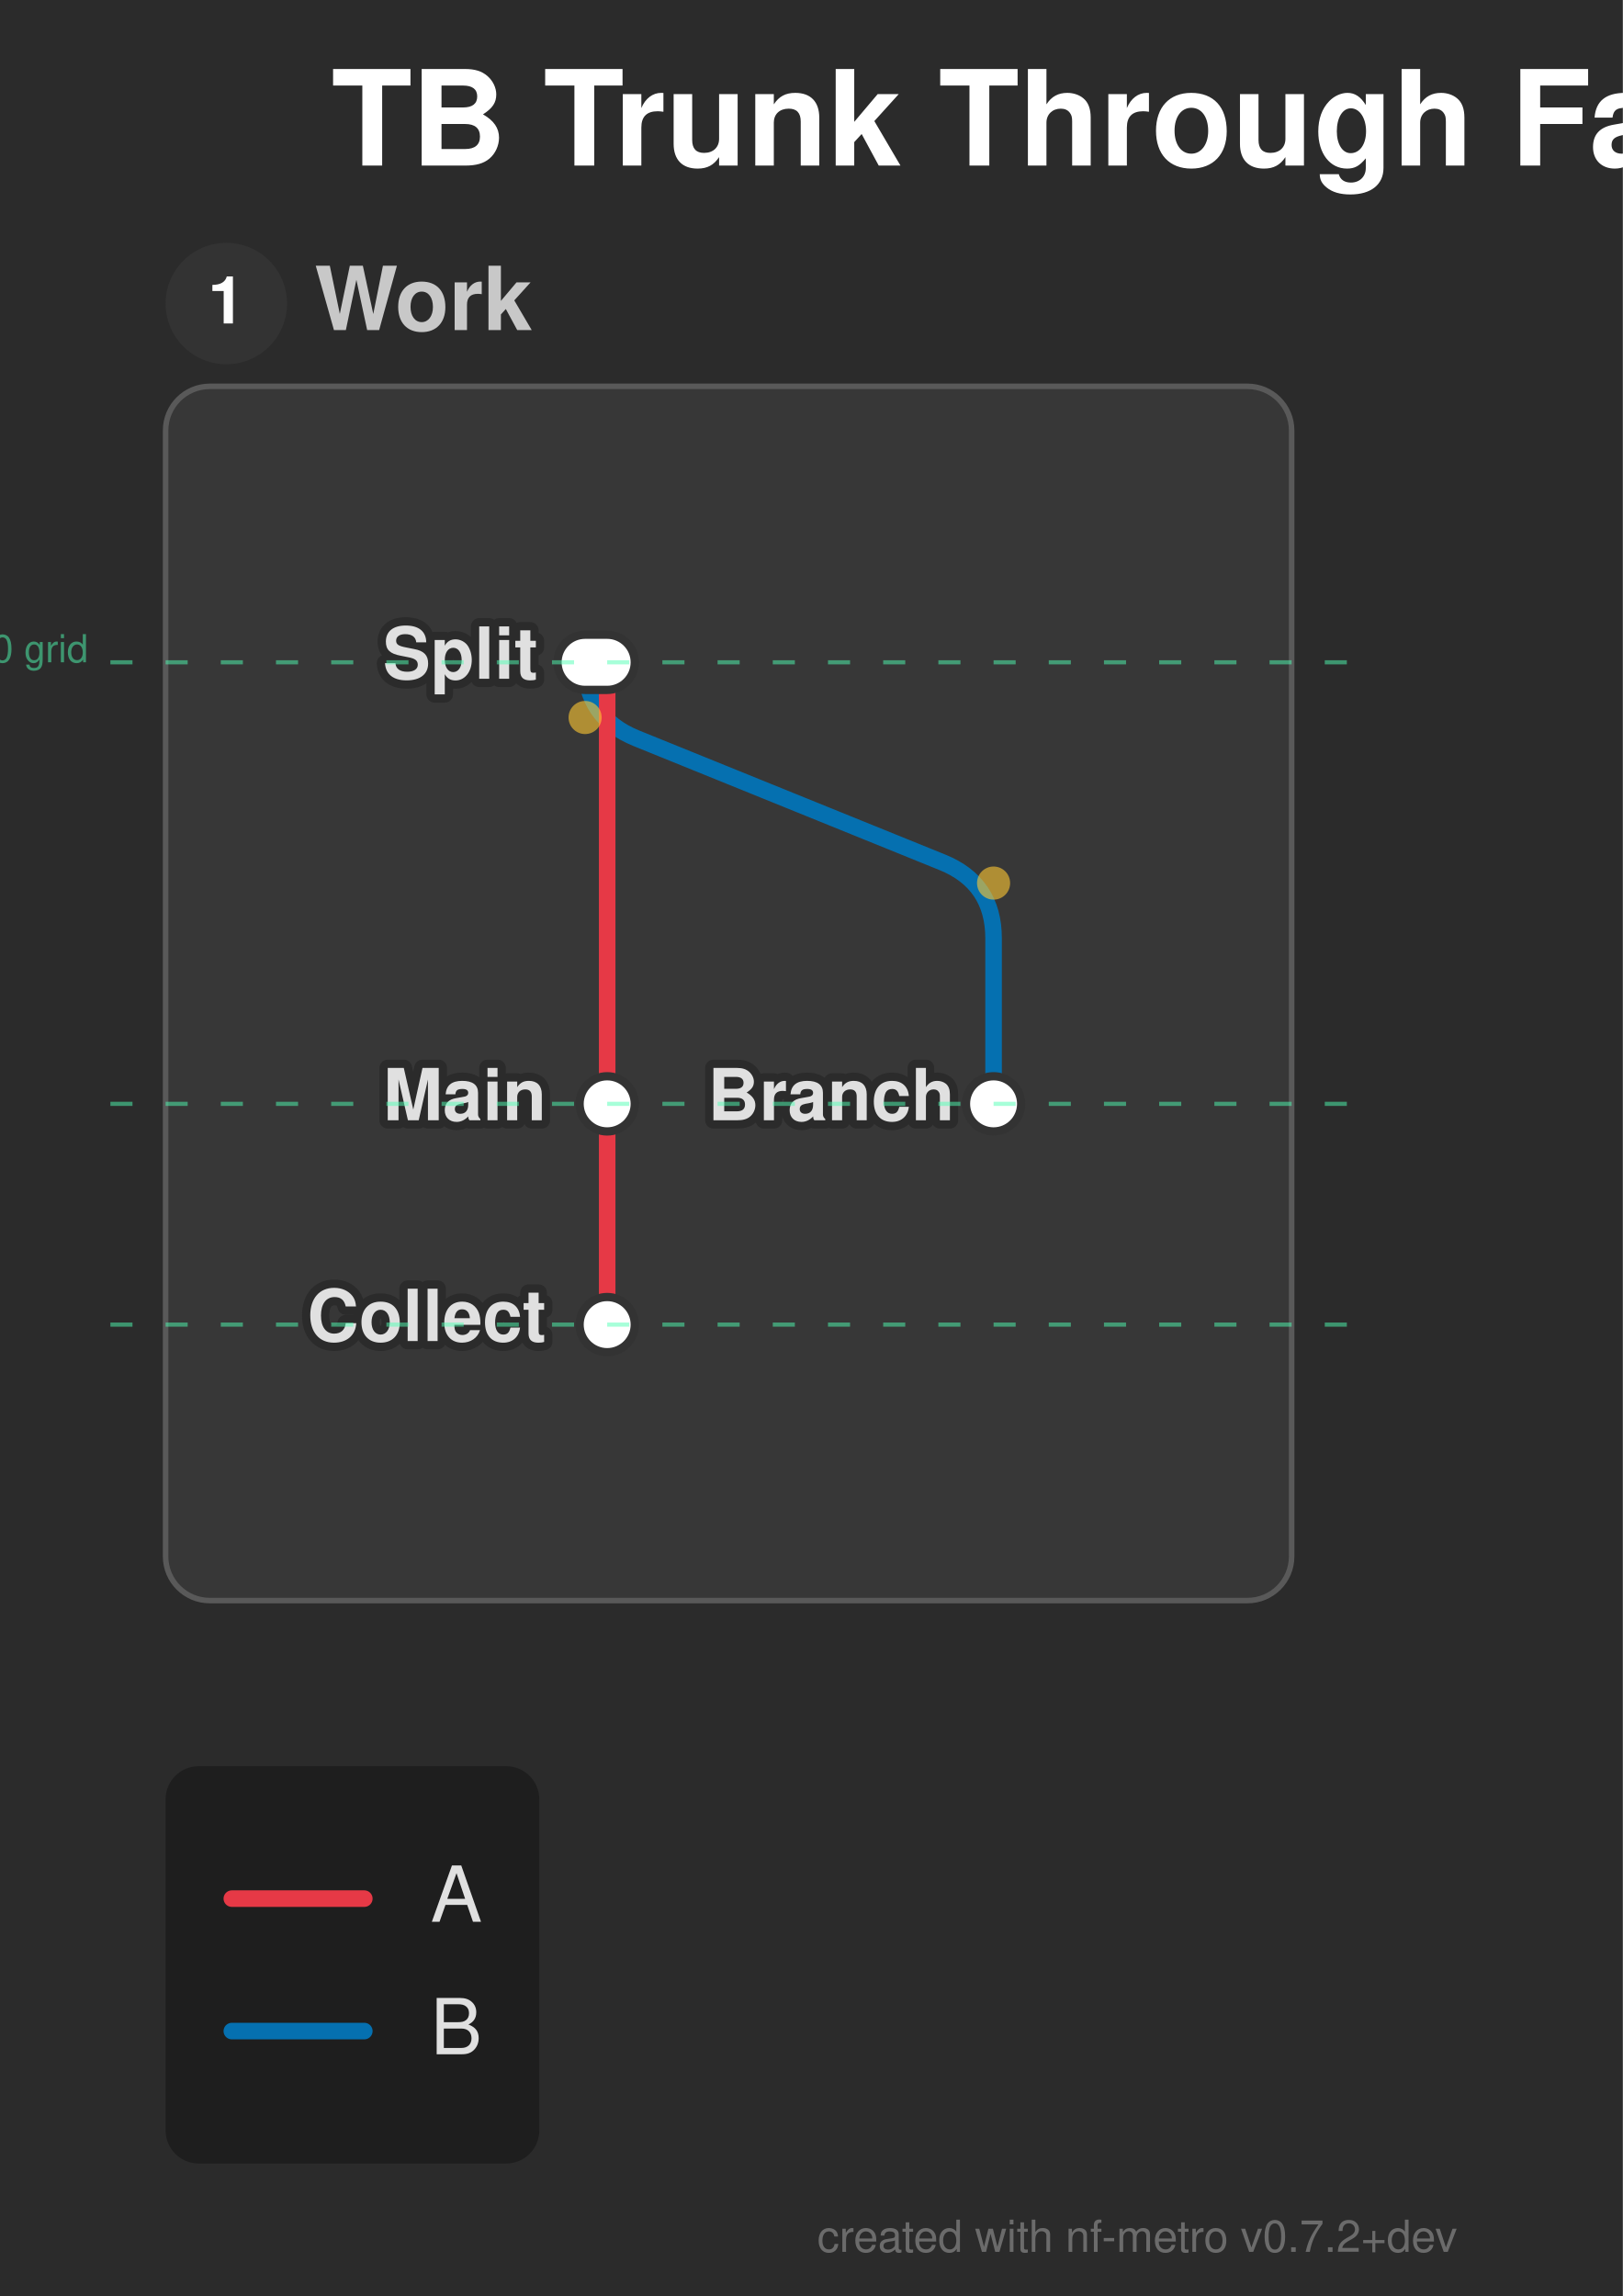
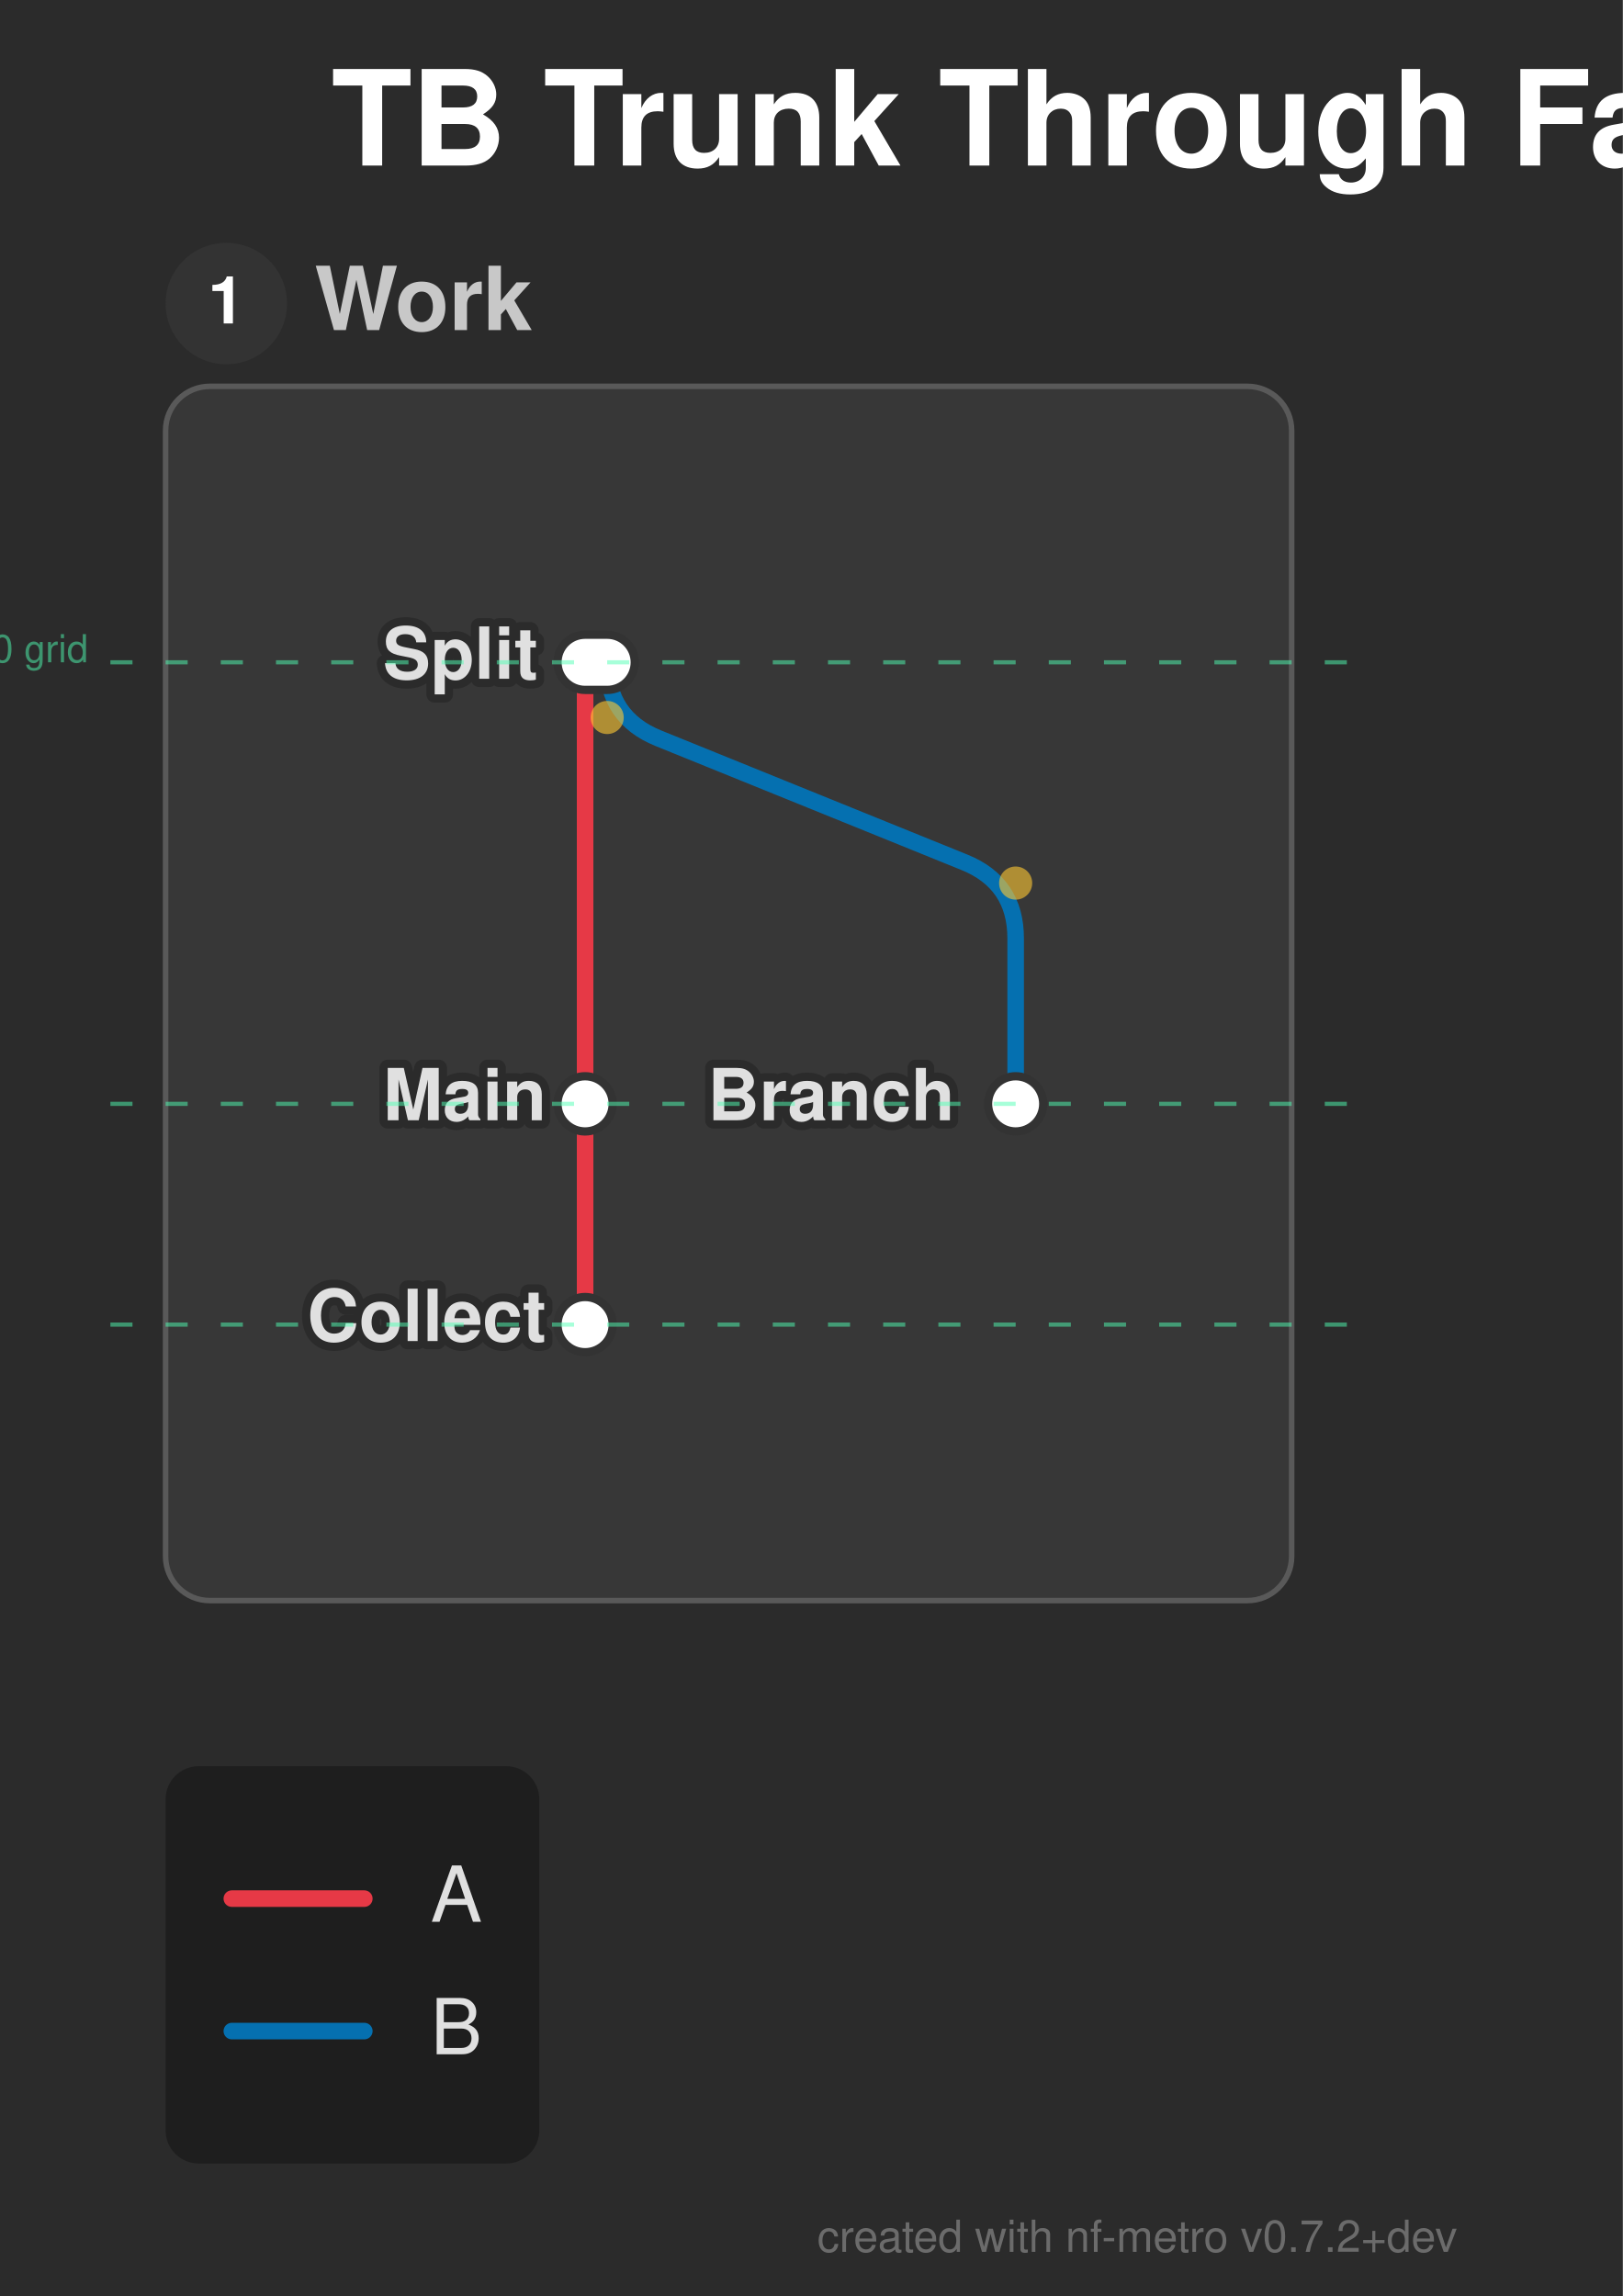
<svg xmlns="http://www.w3.org/2000/svg" width="294" height="416" viewBox="0 0 294 416">
  <defs>
</defs>
  <style>.nf-metro-bg { fill: var(--nfm-bg, #2b2b2b); }
.nf-metro-title { fill: var(--nfm-title-color, #ffffff); }
.nf-metro-station-label { fill: var(--nfm-label-color, #e0e0e0); }
.nf-metro-section-box { fill: var(--nfm-section-fill, #373737); stroke: var(--nfm-section-stroke, #595959); }
.nf-metro-section-label { fill: var(--nfm-section-label-color, #c8c8c8); }
.nf-metro-group-label { fill: var(--nfm-section-label-color, #c8c8c8); }
.nf-metro-group-underline { stroke: var(--nfm-section-label-color, #c8c8c8); }
.nf-metro-legend-bg { fill: var(--nfm-legend-bg, rgba(0, 0, 0, 0.3)); }
.nf-metro-legend-text { fill: var(--nfm-legend-text-color, #e0e0e0); }</style>
  <rect x="0" y="0" width="294" height="416" fill="#2b2b2b" class="nf-metro-bg" />
  <text x="60.0" y="30.0" font-size="24.0" fill="#ffffff" font-family="'Helvetica Neue', Helvetica, Arial, sans-serif" font-weight="bold" class="nf-metro-title">TB Trunk Through Fan</text>
  <rect x="30.0" y="70.0" width="204.0" height="220.0" rx="8" ry="8" fill="#373737" stroke="#595959" stroke-width="1.0" class="nf-metro-section-box" data-section-id="work" data-section-lines="a,b" />
  <circle cx="41.0" cy="55.0" r="11" fill="#333333" class="nf-metro-section-num-circle" data-section-id="work" />
  <text x="41.0" y="55.0" font-size="12" fill="#ffffff" font-family="'Helvetica Neue', Helvetica, Arial, sans-serif" font-weight="bold" text-anchor="middle" dy="0.3em" data-section-id="work">1</text>
  <text x="57.0" y="55.0" font-size="16.0" fill="#c8c8c8" font-family="'Helvetica Neue', Helvetica, Arial, sans-serif" font-weight="bold" dy="0.3em" class="nf-metro-section-label" data-section-id="work">Work</text>
-   <path d="M106.0,120.0 L106.0,120.0 Q106.0,130.0,115.267,133.757 L170.733,156.243 Q180.0,160.0,180.0,170.0 L180.0,200.0" stroke="#0570b0" stroke-width="3.0" fill="none" stroke-linecap="round" stroke-linejoin="round" class="metro-line-b" data-line-id="b" />
-   <path d="M110.0,120.0 L110.0,200.0" stroke="#e63946" stroke-width="3.0" stroke-linecap="round" class="metro-line-a" data-line-id="a" />
-   <path d="M110.0,200.0 L110.0,240.0" stroke="#e63946" stroke-width="3.0" stroke-linecap="round" class="metro-line-a" data-line-id="a" />
+   <path d="M110.0,120.0 L110.0,120.0 Q110.0,130.0,119.267,133.757 L174.733,156.243 Q184.0,160.0,184.0,170.0 L184.0,200.0" stroke="#0570b0" stroke-width="3.0" fill="none" stroke-linecap="round" stroke-linejoin="round" class="metro-line-b" data-line-id="b" />
+   <path d="M106.0,120.0 L106.0,200.0" stroke="#e63946" stroke-width="3.0" stroke-linecap="round" class="metro-line-a" data-line-id="a" />
+   <path d="M106.0,200.0 L106.0,240.0" stroke="#e63946" stroke-width="3.0" stroke-linecap="round" class="metro-line-a" data-line-id="a" />
  <rect x="101.0" y="115.0" width="14.0" height="10.0" rx="5.0" ry="5.0" fill="#ffffff" stroke="#333333" stroke-width="1.5" class="nf-metro-station" data-station-id="hub" data-station-lines="a,b" data-station-label="Split" data-section-id="work" data-section-name="Work" />
-   <rect x="105.0" y="195.0" width="10.0" height="10.0" rx="5.0" ry="5.0" fill="#ffffff" stroke="#333333" stroke-width="1.5" class="nf-metro-station" data-station-id="main" data-station-lines="a" data-station-label="Main" data-section-id="work" data-section-name="Work" />
-   <rect x="105.0" y="235.0" width="10.0" height="10.0" rx="5.0" ry="5.0" fill="#ffffff" stroke="#333333" stroke-width="1.5" class="nf-metro-station" data-station-id="sink" data-station-lines="a" data-station-label="Collect" data-section-id="work" data-section-name="Work" />
-   <rect x="175.0" y="195.0" width="10.0" height="10.0" rx="5.0" ry="5.0" fill="#ffffff" stroke="#333333" stroke-width="1.5" class="nf-metro-station" data-station-id="branch" data-station-lines="b" data-station-label="Branch" data-section-id="work" data-section-name="Work" />
+   <rect x="101.0" y="195.0" width="10.0" height="10.0" rx="5.0" ry="5.0" fill="#ffffff" stroke="#333333" stroke-width="1.5" class="nf-metro-station" data-station-id="main" data-station-lines="a" data-station-label="Main" data-section-id="work" data-section-name="Work" />
+   <rect x="101.0" y="235.0" width="10.0" height="10.0" rx="5.0" ry="5.0" fill="#ffffff" stroke="#333333" stroke-width="1.5" class="nf-metro-station" data-station-id="sink" data-station-lines="a" data-station-label="Collect" data-section-id="work" data-section-name="Work" />
+   <rect x="179.0" y="195.0" width="10.0" height="10.0" rx="5.0" ry="5.0" fill="#ffffff" stroke="#333333" stroke-width="1.5" class="nf-metro-station" data-station-id="branch" data-station-lines="b" data-station-label="Branch" data-section-id="work" data-section-name="Work" />
  <text x="97.5" y="120.0" font-size="13.0" fill="#2b2b2b" stroke="#2b2b2b" stroke-width="3.0" stroke-linejoin="round" font-family="'Helvetica Neue', Helvetica, Arial, sans-serif" font-weight="bold" aria-hidden="true" text-anchor="end" dominant-baseline="central">Split</text>
  <text x="97.5" y="120.0" font-size="13.0" fill="#e0e0e0" font-family="'Helvetica Neue', Helvetica, Arial, sans-serif" font-weight="bold" text-anchor="end" dominant-baseline="central" data-station-id="hub" class="nf-metro-station-label">Split</text>
  <text x="99.0" y="200.0" font-size="13.0" fill="#2b2b2b" stroke="#2b2b2b" stroke-width="3.0" stroke-linejoin="round" font-family="'Helvetica Neue', Helvetica, Arial, sans-serif" font-weight="bold" aria-hidden="true" text-anchor="end" dominant-baseline="central">Main</text>
  <text x="99.0" y="200.0" font-size="13.0" fill="#e0e0e0" font-family="'Helvetica Neue', Helvetica, Arial, sans-serif" font-weight="bold" text-anchor="end" dominant-baseline="central" data-station-id="main" class="nf-metro-station-label">Main</text>
  <text x="173.0" y="200.0" font-size="13.0" fill="#2b2b2b" stroke="#2b2b2b" stroke-width="3.0" stroke-linejoin="round" font-family="'Helvetica Neue', Helvetica, Arial, sans-serif" font-weight="bold" aria-hidden="true" text-anchor="end" dominant-baseline="central">Branch</text>
  <text x="173.0" y="200.0" font-size="13.0" fill="#e0e0e0" font-family="'Helvetica Neue', Helvetica, Arial, sans-serif" font-weight="bold" text-anchor="end" dominant-baseline="central" data-station-id="branch" class="nf-metro-station-label">Branch</text>
  <text x="99.0" y="240.0" font-size="13.0" fill="#2b2b2b" stroke="#2b2b2b" stroke-width="3.0" stroke-linejoin="round" font-family="'Helvetica Neue', Helvetica, Arial, sans-serif" font-weight="bold" aria-hidden="true" text-anchor="end" dominant-baseline="central">Collect</text>
  <text x="99.0" y="240.0" font-size="13.0" fill="#e0e0e0" font-family="'Helvetica Neue', Helvetica, Arial, sans-serif" font-weight="bold" text-anchor="end" dominant-baseline="central" data-station-id="sink" class="nf-metro-station-label">Collect</text>
-   <circle cx="106.0" cy="130.0" r="3.0" fill="rgba(255, 200, 50, 0.6)" />
-   <circle cx="180.0" cy="160.0" r="3.0" fill="rgba(255, 200, 50, 0.6)" />
+   <circle cx="110.0" cy="130.0" r="3.0" fill="rgba(255, 200, 50, 0.6)" />
+   <circle cx="184.0" cy="160.0" r="3.0" fill="rgba(255, 200, 50, 0.6)" />
  <path d="M20.0,120.0 L244.0,120.0" stroke="rgba(80, 255, 180, 0.5)" stroke-width="0.75" stroke-dasharray="4,6" />
  <text x="16.0" y="120.0" font-size="7" fill="rgba(80, 255, 180, 0.5)" font-family="'Helvetica Neue', Helvetica, Arial, sans-serif" text-anchor="end">row 0 grid</text>
  <path d="M20.0,200.0 L244.0,200.0" stroke="rgba(80, 255, 180, 0.5)" stroke-width="0.75" stroke-dasharray="4,6" />
  <path d="M20.0,240.0 L244.0,240.0" stroke="rgba(80, 255, 180, 0.5)" stroke-width="0.75" stroke-dasharray="4,6" />
  <rect x="30.0" y="320.0" width="67.7" height="72.0" rx="6" ry="6" fill="rgba(0, 0, 0, 0.3)" class="nf-metro-legend-bg" />
  <path d="M42.0,344.0 L66.0,344.0" stroke="#e63946" stroke-width="3.0" stroke-linecap="round" />
  <text x="78.0" y="344.0" font-size="14.0" fill="#e0e0e0" font-family="'Helvetica Neue', Helvetica, Arial, sans-serif" dy="0.3em" class="nf-metro-legend-text">A</text>
  <path d="M42.0,368.0 L66.0,368.0" stroke="#0570b0" stroke-width="3.0" stroke-linecap="round" />
  <text x="78.0" y="368.0" font-size="14.0" fill="#e0e0e0" font-family="'Helvetica Neue', Helvetica, Arial, sans-serif" dy="0.3em" class="nf-metro-legend-text">B</text>
  <text x="264.0" y="408.0" font-size="8" fill="rgba(150, 150, 150, 0.6)" font-family="'Helvetica Neue', Helvetica, Arial, sans-serif" text-anchor="end">created with nf-metro v0.7.2+dev</text>
</svg>
